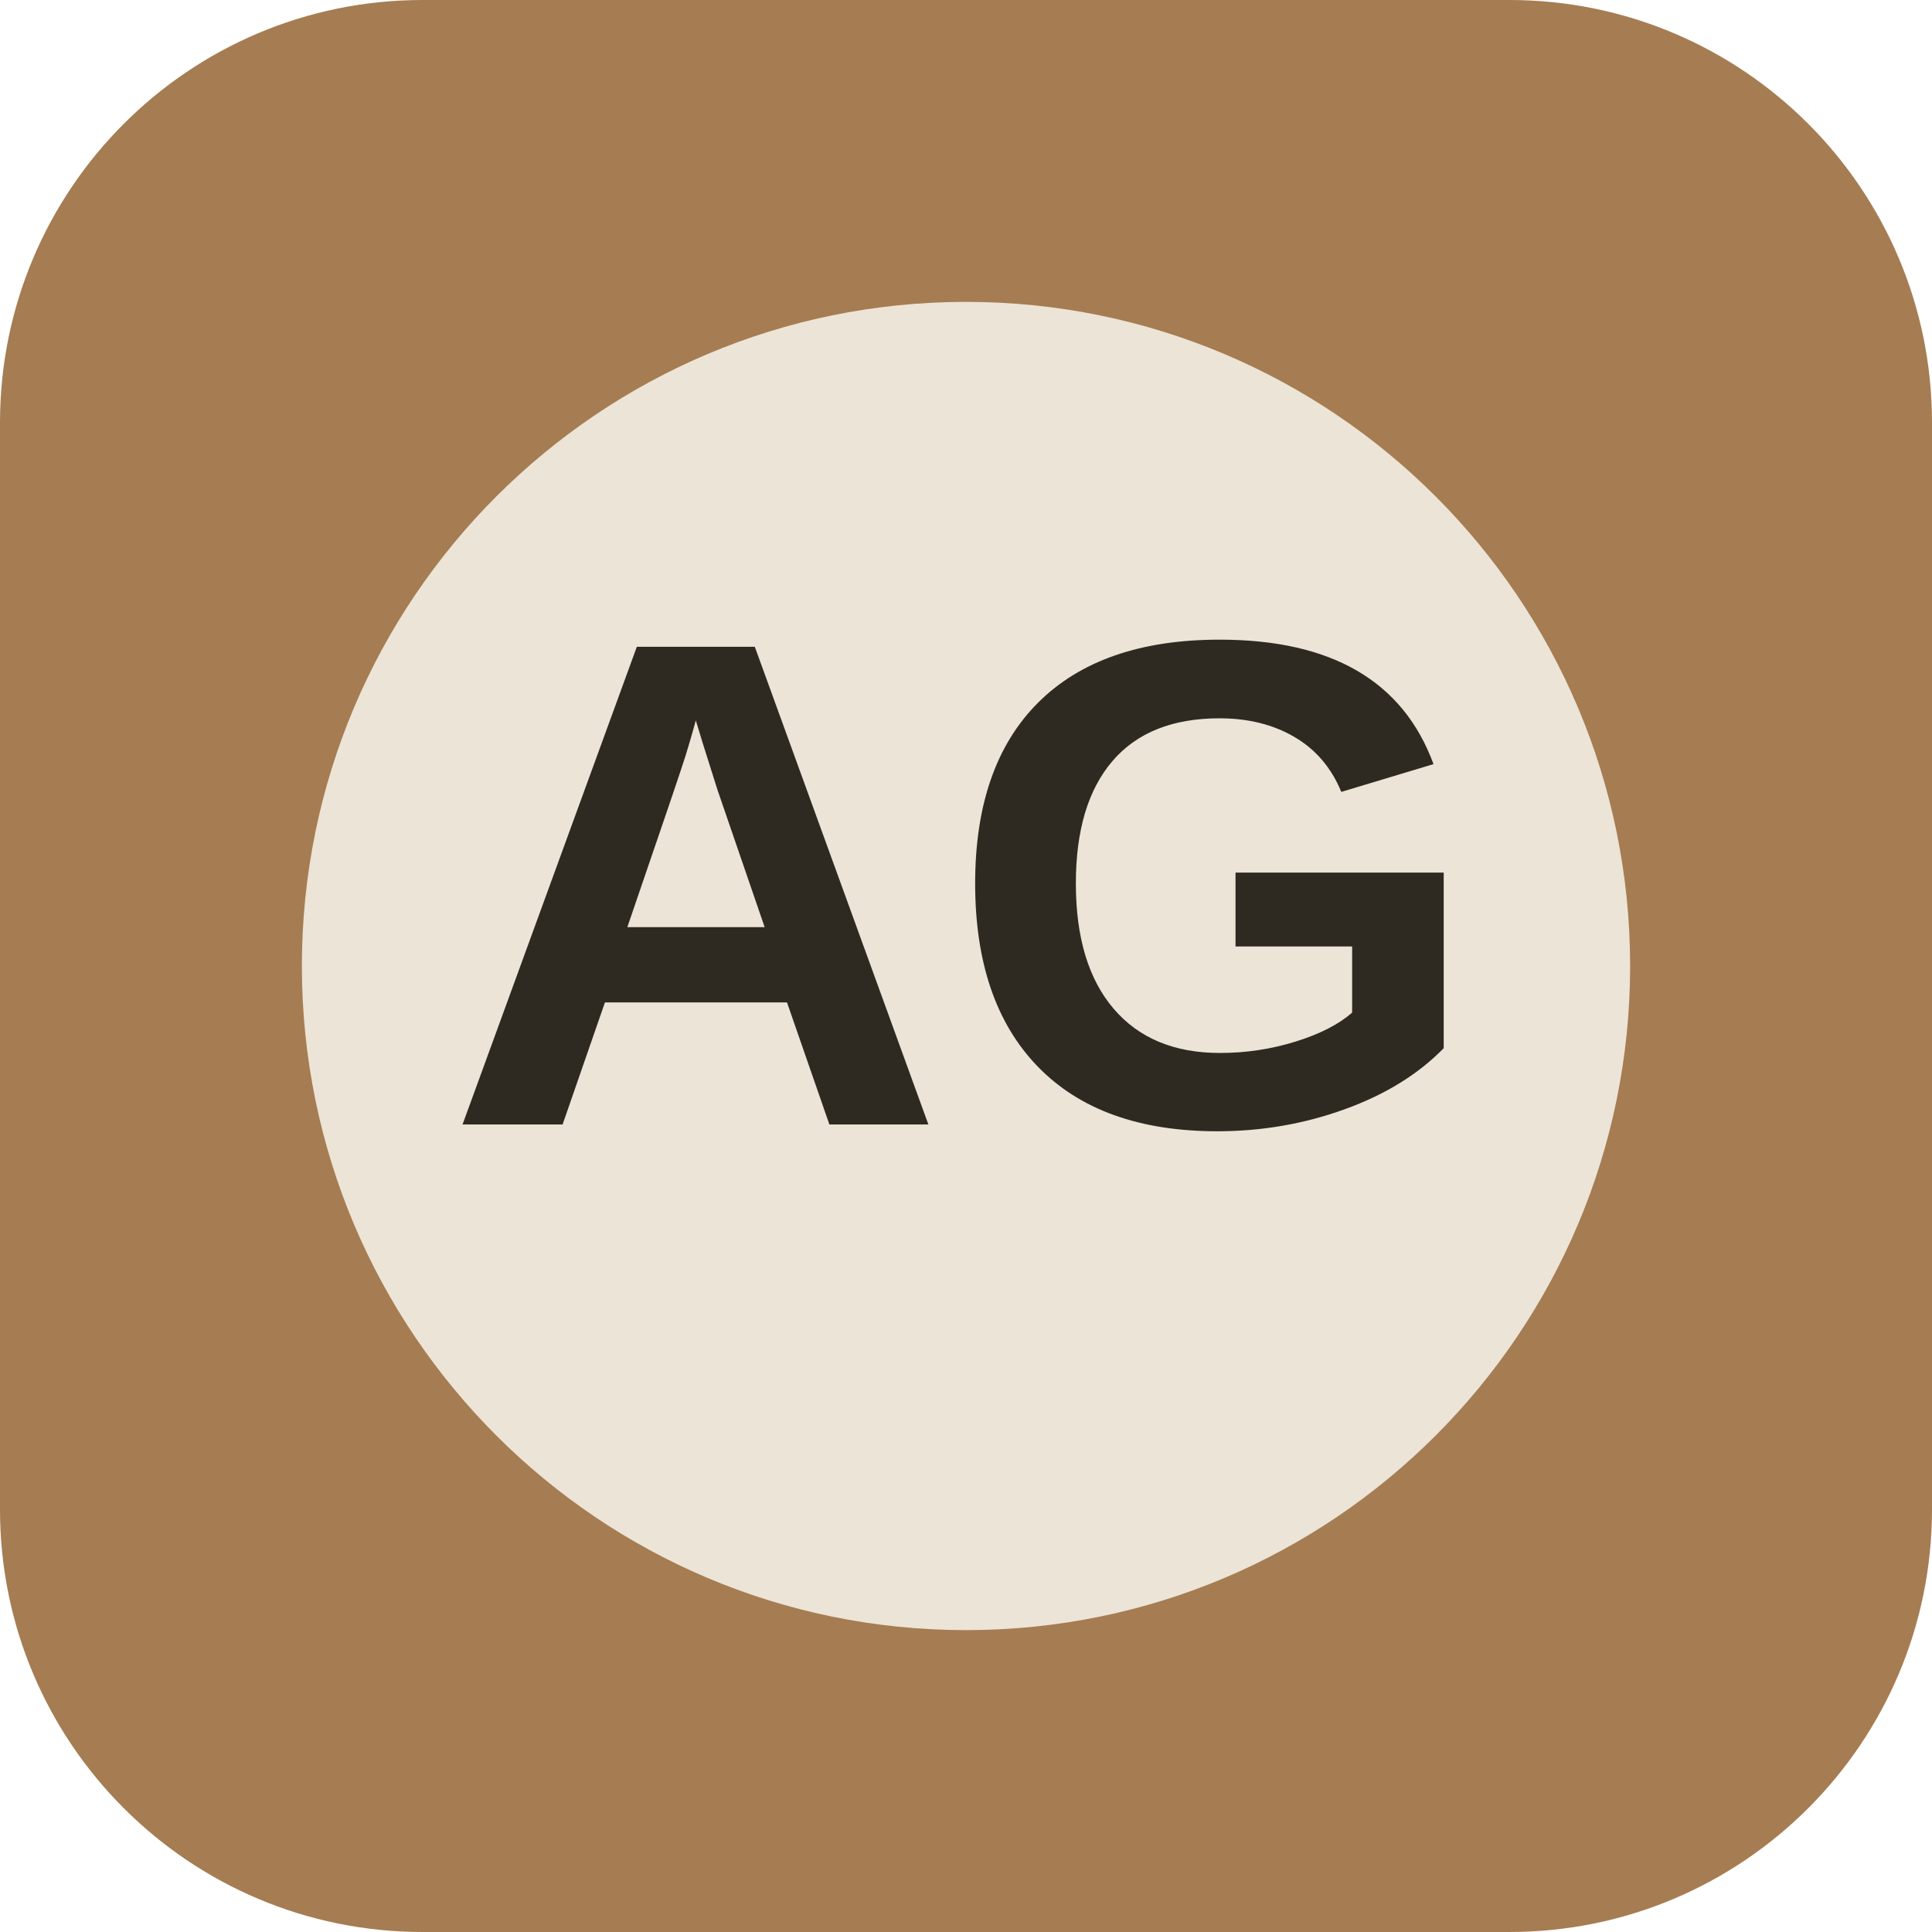
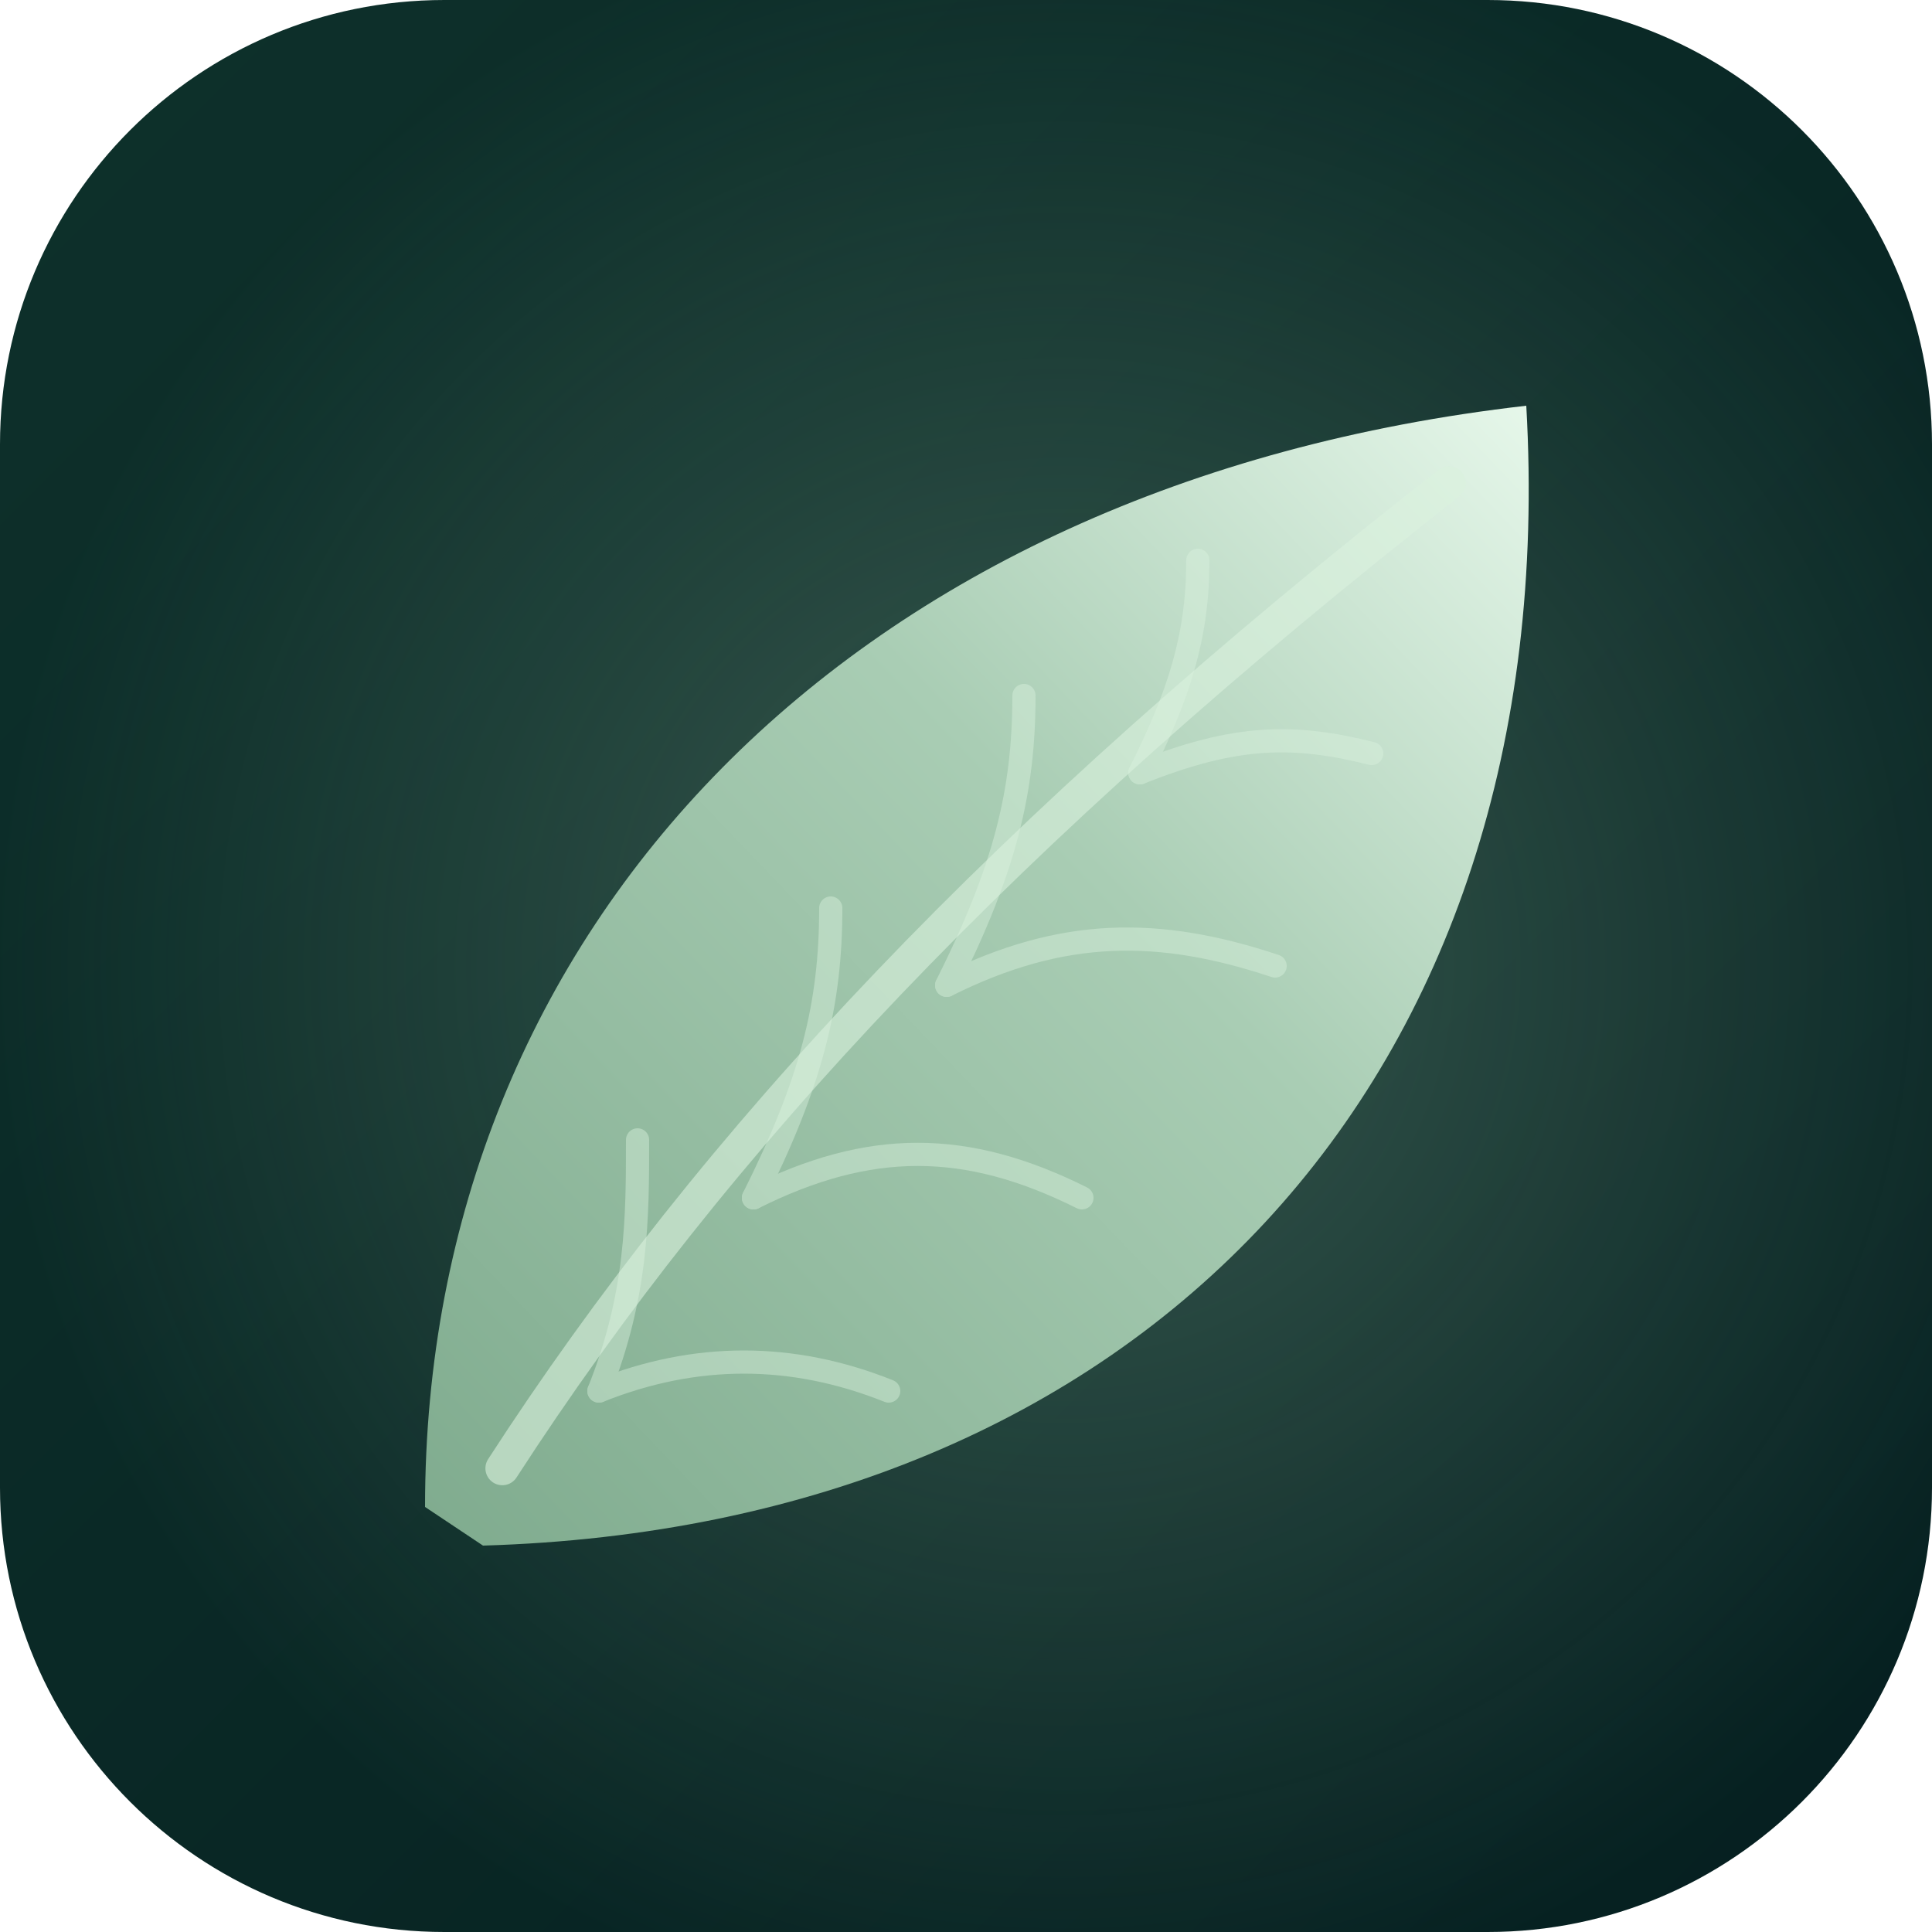
- <svg xmlns="http://www.w3.org/2000/svg" viewBox="0 0 512 512" role="img" aria-labelledby="title description">
-   <rect width="512" height="512" rx="112" fill="#a67c52" />
-   <circle cx="256" cy="256" r="176" fill="#ece4d6" />
-   <text x="256" y="298" fill="#2e2a22" font-family="Arial, Helvetica, sans-serif" font-size="184" font-weight="900" text-anchor="middle">AG</text>
+ <svg xmlns="http://www.w3.org/2000/svg" viewBox="0 0 200 200" role="img" aria-labelledby="title description">
+   <defs>
+     <linearGradient id="bg" x1="0" y1="0" x2="1" y2="1">
+       <stop offset="0" stop-color="#0E312B" />
+       <stop offset="1" stop-color="#051F20" />
+     </linearGradient>
+     <linearGradient id="g" x1="0" y1="1" x2="1" y2="0">
+       <stop offset="0" stop-color="#7FAB8E" />
+       <stop offset=".6" stop-color="#A9CDB4" />
+       <stop offset="1" stop-color="#E6F7EA" />
+     </linearGradient>
+     <radialGradient id="glow" cx=".55" cy=".5" r=".55">
+       <stop offset="0" stop-color="#8EB69B" stop-opacity=".35" />
+       <stop offset="1" stop-color="#8EB69B" stop-opacity="0" />
+     </radialGradient>
+   </defs>
+   <rect width="200" height="200" rx="46" fill="url(#bg)" />
+   <rect width="200" height="200" rx="46" fill="url(#glow)" />
+   <path d="M44 156 C44 96, 88 50, 158 42 C162 112, 118 158, 50 160 Z" fill="url(#g)" />
+   <g stroke="#DAF1DE" stroke-width="2.4" fill="none" stroke-linecap="round" opacity=".45">
+     <path d="M78 124 C90 118, 100 118, 112 124" />
+     <path d="M78 124 C84 112, 86 104, 86 94" />
+     <path d="M98 102 C110 96, 120 96, 132 100" />
+     <path d="M98 102 C104 90, 106 82, 106 72" />
+     <path d="M118 80 C128 76, 134 76, 142 78" />
+     <path d="M118 80 C122 72, 124 66, 124 58" />
+     <path d="M62 144 C72 140, 82 140, 92 144" />
+     <path d="M62 144 C66 134, 66 126, 66 118" />
+   </g>
+   <path d="M52 152 C74 118, 104 86, 150 50" stroke="#DAF1DE" stroke-width="3.5" fill="none" stroke-linecap="round" opacity=".6" />
</svg>
